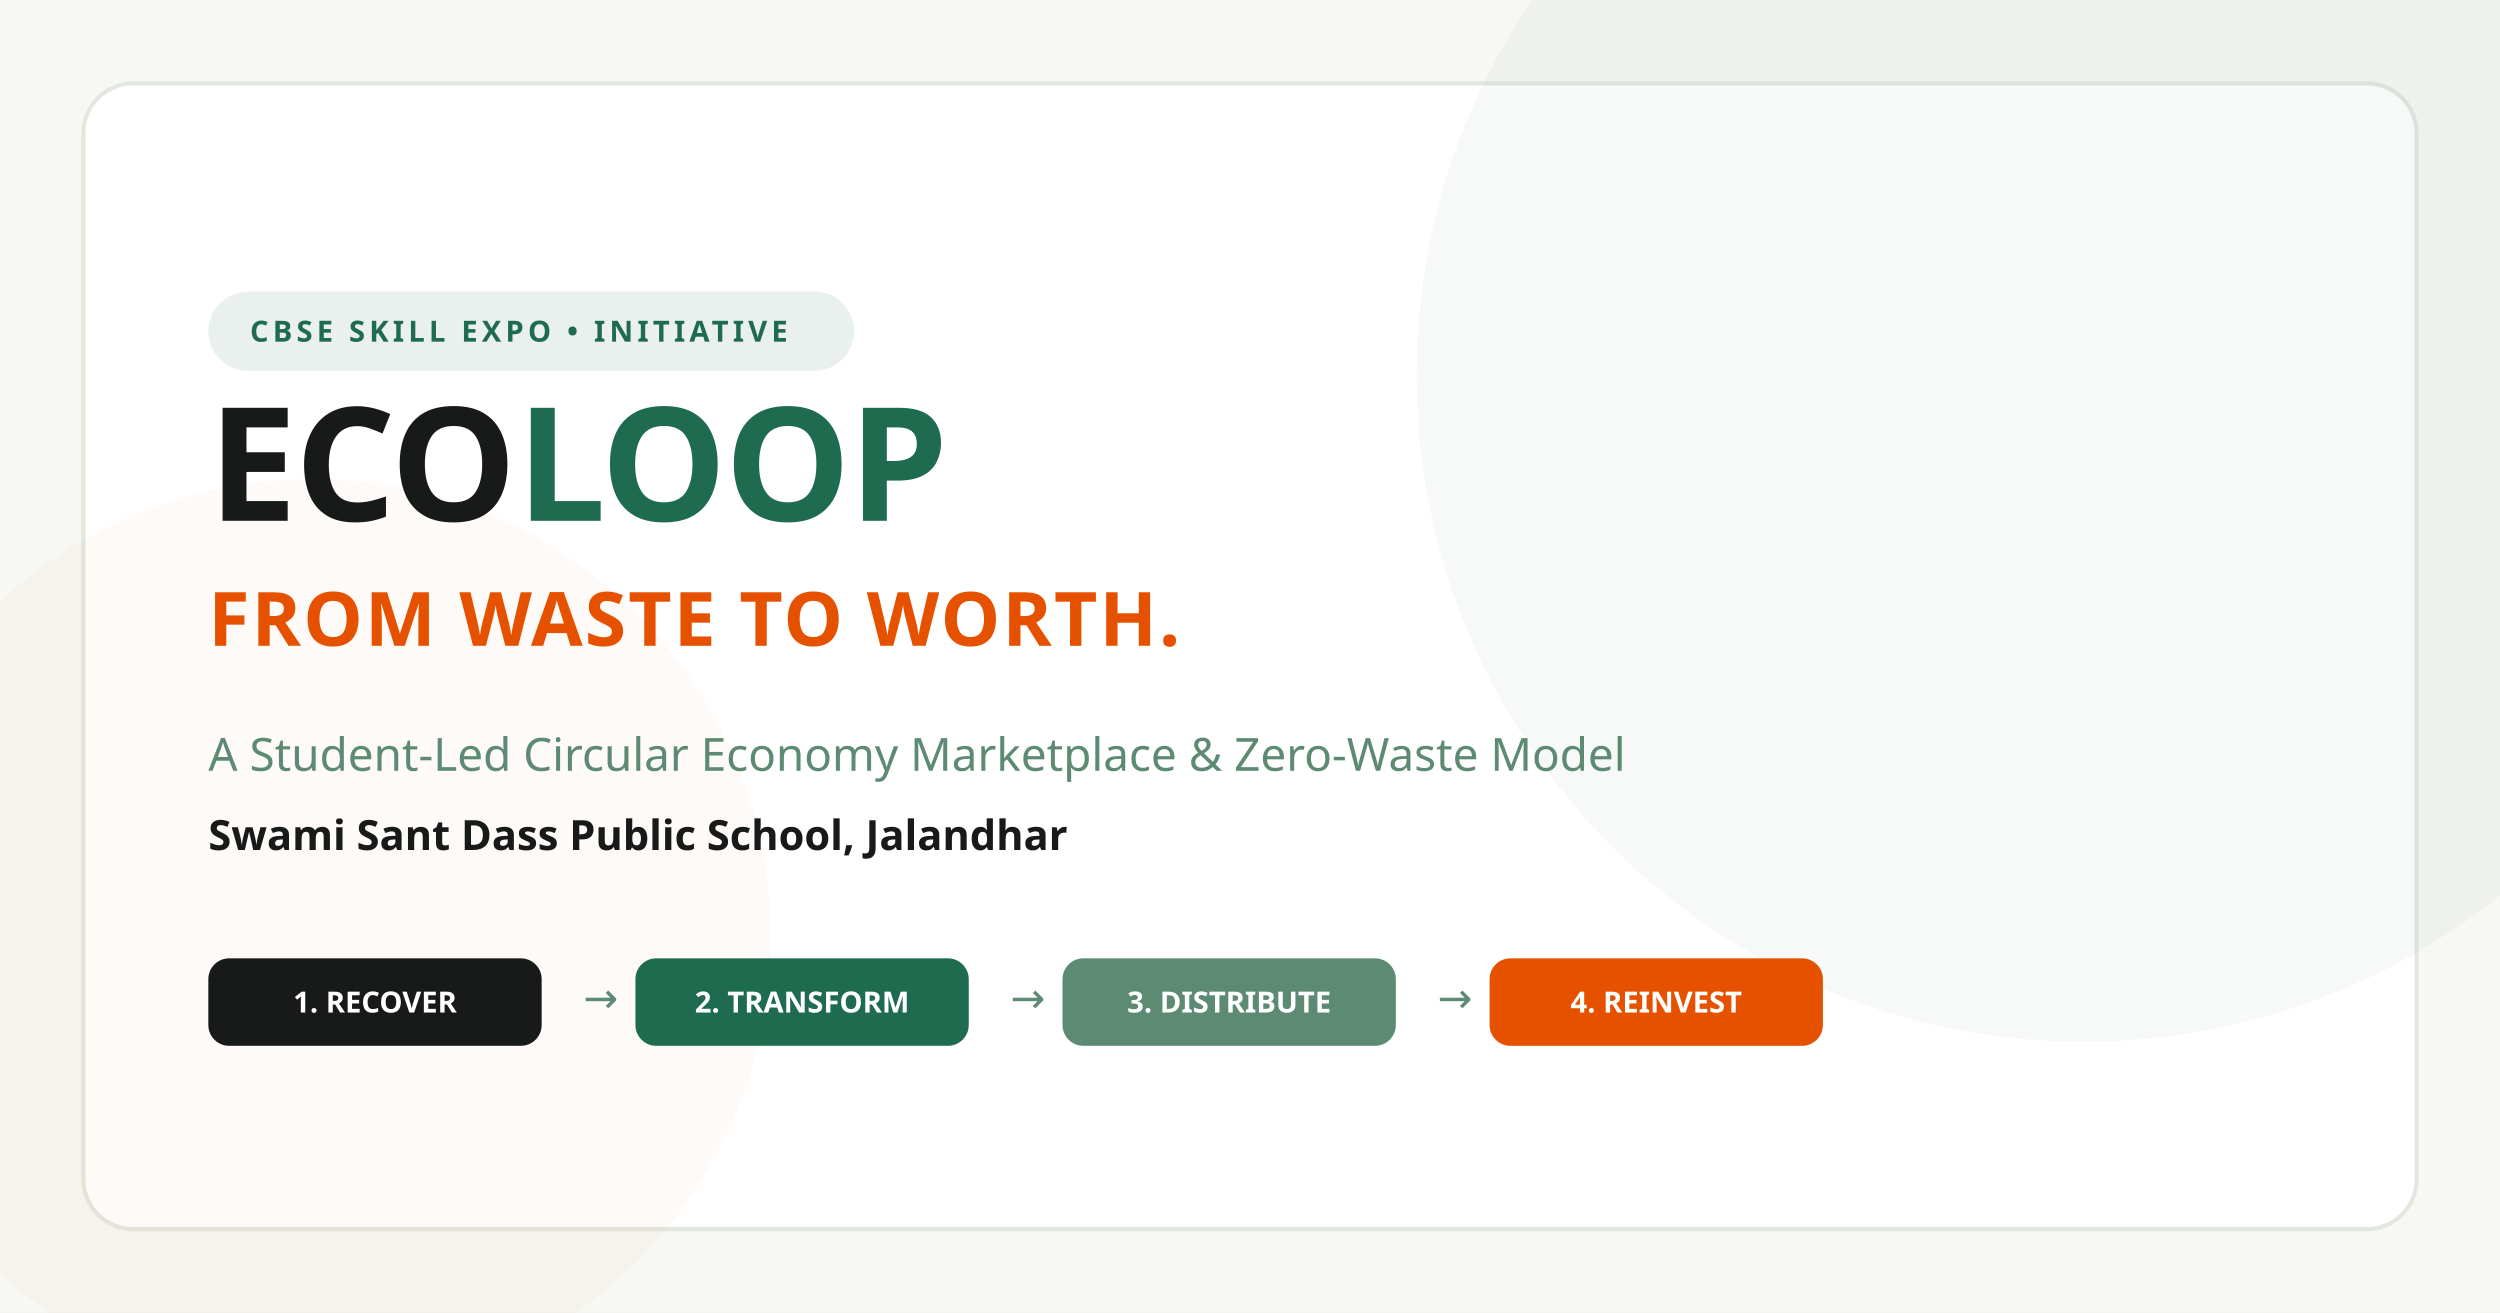
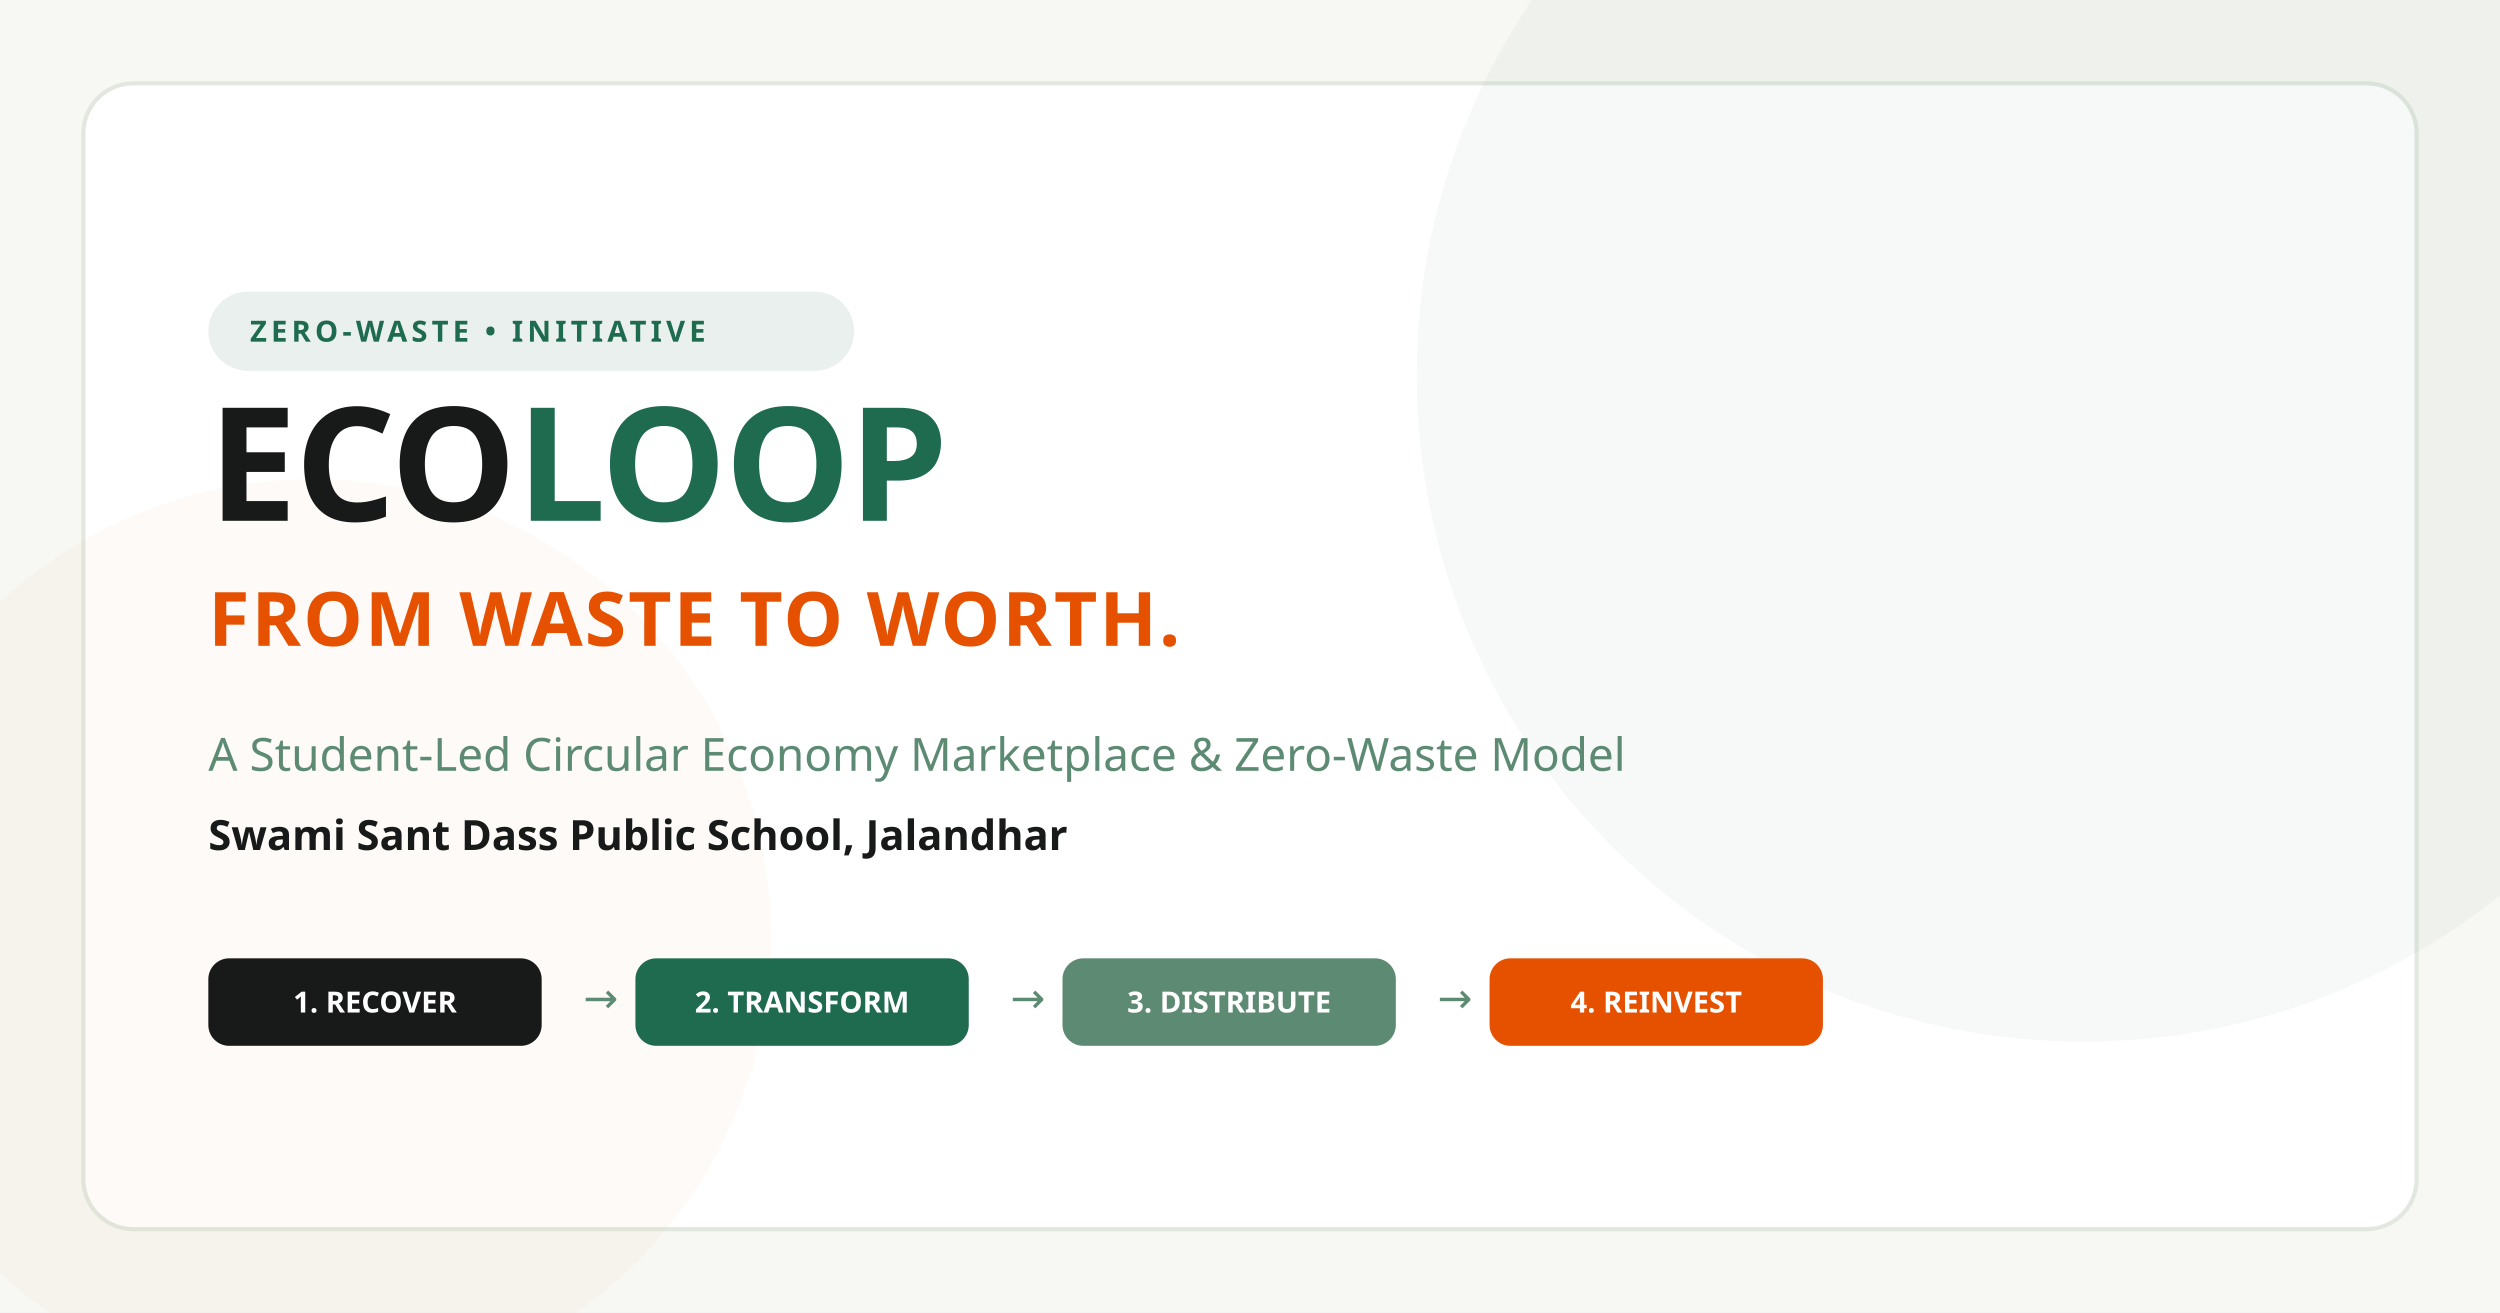
<svg xmlns="http://www.w3.org/2000/svg" viewBox="0 0 1200 630" fill="none">
  <rect width="1200" height="630" fill="#F7F7F3" />
  <rect x="40" y="40" width="1120" height="550" rx="24" fill="#FFFFFF" stroke="#E2E8E0" stroke-width="2" />
  <circle cx="1000" cy="180" r="320" fill="#1F6B4F" fill-opacity="0.04" />
  <circle cx="150" cy="450" r="220" fill="#E65100" fill-opacity="0.03" />
  <g transform="translate(100, 140)">
    <rect x="0" y="0" width="310" height="38" rx="19" fill="#1F6B4F" fill-opacity="0.1" />
-     <text x="20" y="24" font-family="'Plus Jakarta Sans', sans-serif" font-weight="700" font-size="14" fill="#1F6B4F" letter-spacing="2">CBSE SKILL EXPO • INITIATIVE</text>
+     <text x="20" y="24" font-family="'Plus Jakarta Sans', sans-serif" font-weight="700" font-size="14" fill="#1F6B4F" letter-spacing="2">ZERO-WASTE • INITIATIVE</text>
    <text x="0" y="110" font-family="'Space Grotesk', sans-serif" font-weight="800" font-size="76" fill="#171A18" letter-spacing="-1">ECO<tspan fill="#1F6B4F">LOOP</tspan>
    </text>
    <text x="0" y="170" font-family="'Space Grotesk', sans-serif" font-weight="700" font-size="36" fill="#E65100" letter-spacing="1">FROM WASTE TO WORTH.</text>
    <text x="0" y="230" font-family="'Plus Jakarta Sans', sans-serif" font-weight="500" font-size="22" fill="#5D8A72">A Student-Led Circular Economy Marketplace &amp; Zero-Waste Model</text>
    <text x="0" y="268" font-family="'Plus Jakarta Sans', sans-serif" font-weight="600" font-size="20" fill="#171A18">Swami Sant Dass Public School, Jalandhar</text>
    <g transform="translate(0, 320)">
      <rect x="0" y="0" width="160" height="42" rx="10" fill="#171A18" />
      <text x="80" y="26" text-anchor="middle" font-family="'Plus Jakarta Sans', sans-serif" font-weight="700" font-size="14" fill="#FFFFFF">1. RECOVER</text>
      <text x="180" y="26" font-family="'Space Grotesk', sans-serif" font-size="20" fill="#5D8A72">→</text>
      <rect x="205" y="0" width="160" height="42" rx="10" fill="#1F6B4F" />
      <text x="285" y="26" text-anchor="middle" font-family="'Plus Jakarta Sans', sans-serif" font-weight="700" font-size="14" fill="#FFFFFF">2. TRANSFORM</text>
      <text x="385" y="26" font-family="'Space Grotesk', sans-serif" font-size="20" fill="#5D8A72">→</text>
      <rect x="410" y="0" width="160" height="42" rx="10" fill="#5D8A72" />
      <text x="490" y="26" text-anchor="middle" font-family="'Plus Jakarta Sans', sans-serif" font-weight="700" font-size="14" fill="#FFFFFF">3. DISTRIBUTE</text>
      <text x="590" y="26" font-family="'Space Grotesk', sans-serif" font-size="20" fill="#5D8A72">→</text>
      <rect x="615" y="0" width="160" height="42" rx="10" fill="#E65100" />
      <text x="695" y="26" text-anchor="middle" font-family="'Plus Jakarta Sans', sans-serif" font-weight="700" font-size="14" fill="#FFFFFF">4. REINVEST</text>
    </g>
  </g>
</svg>
